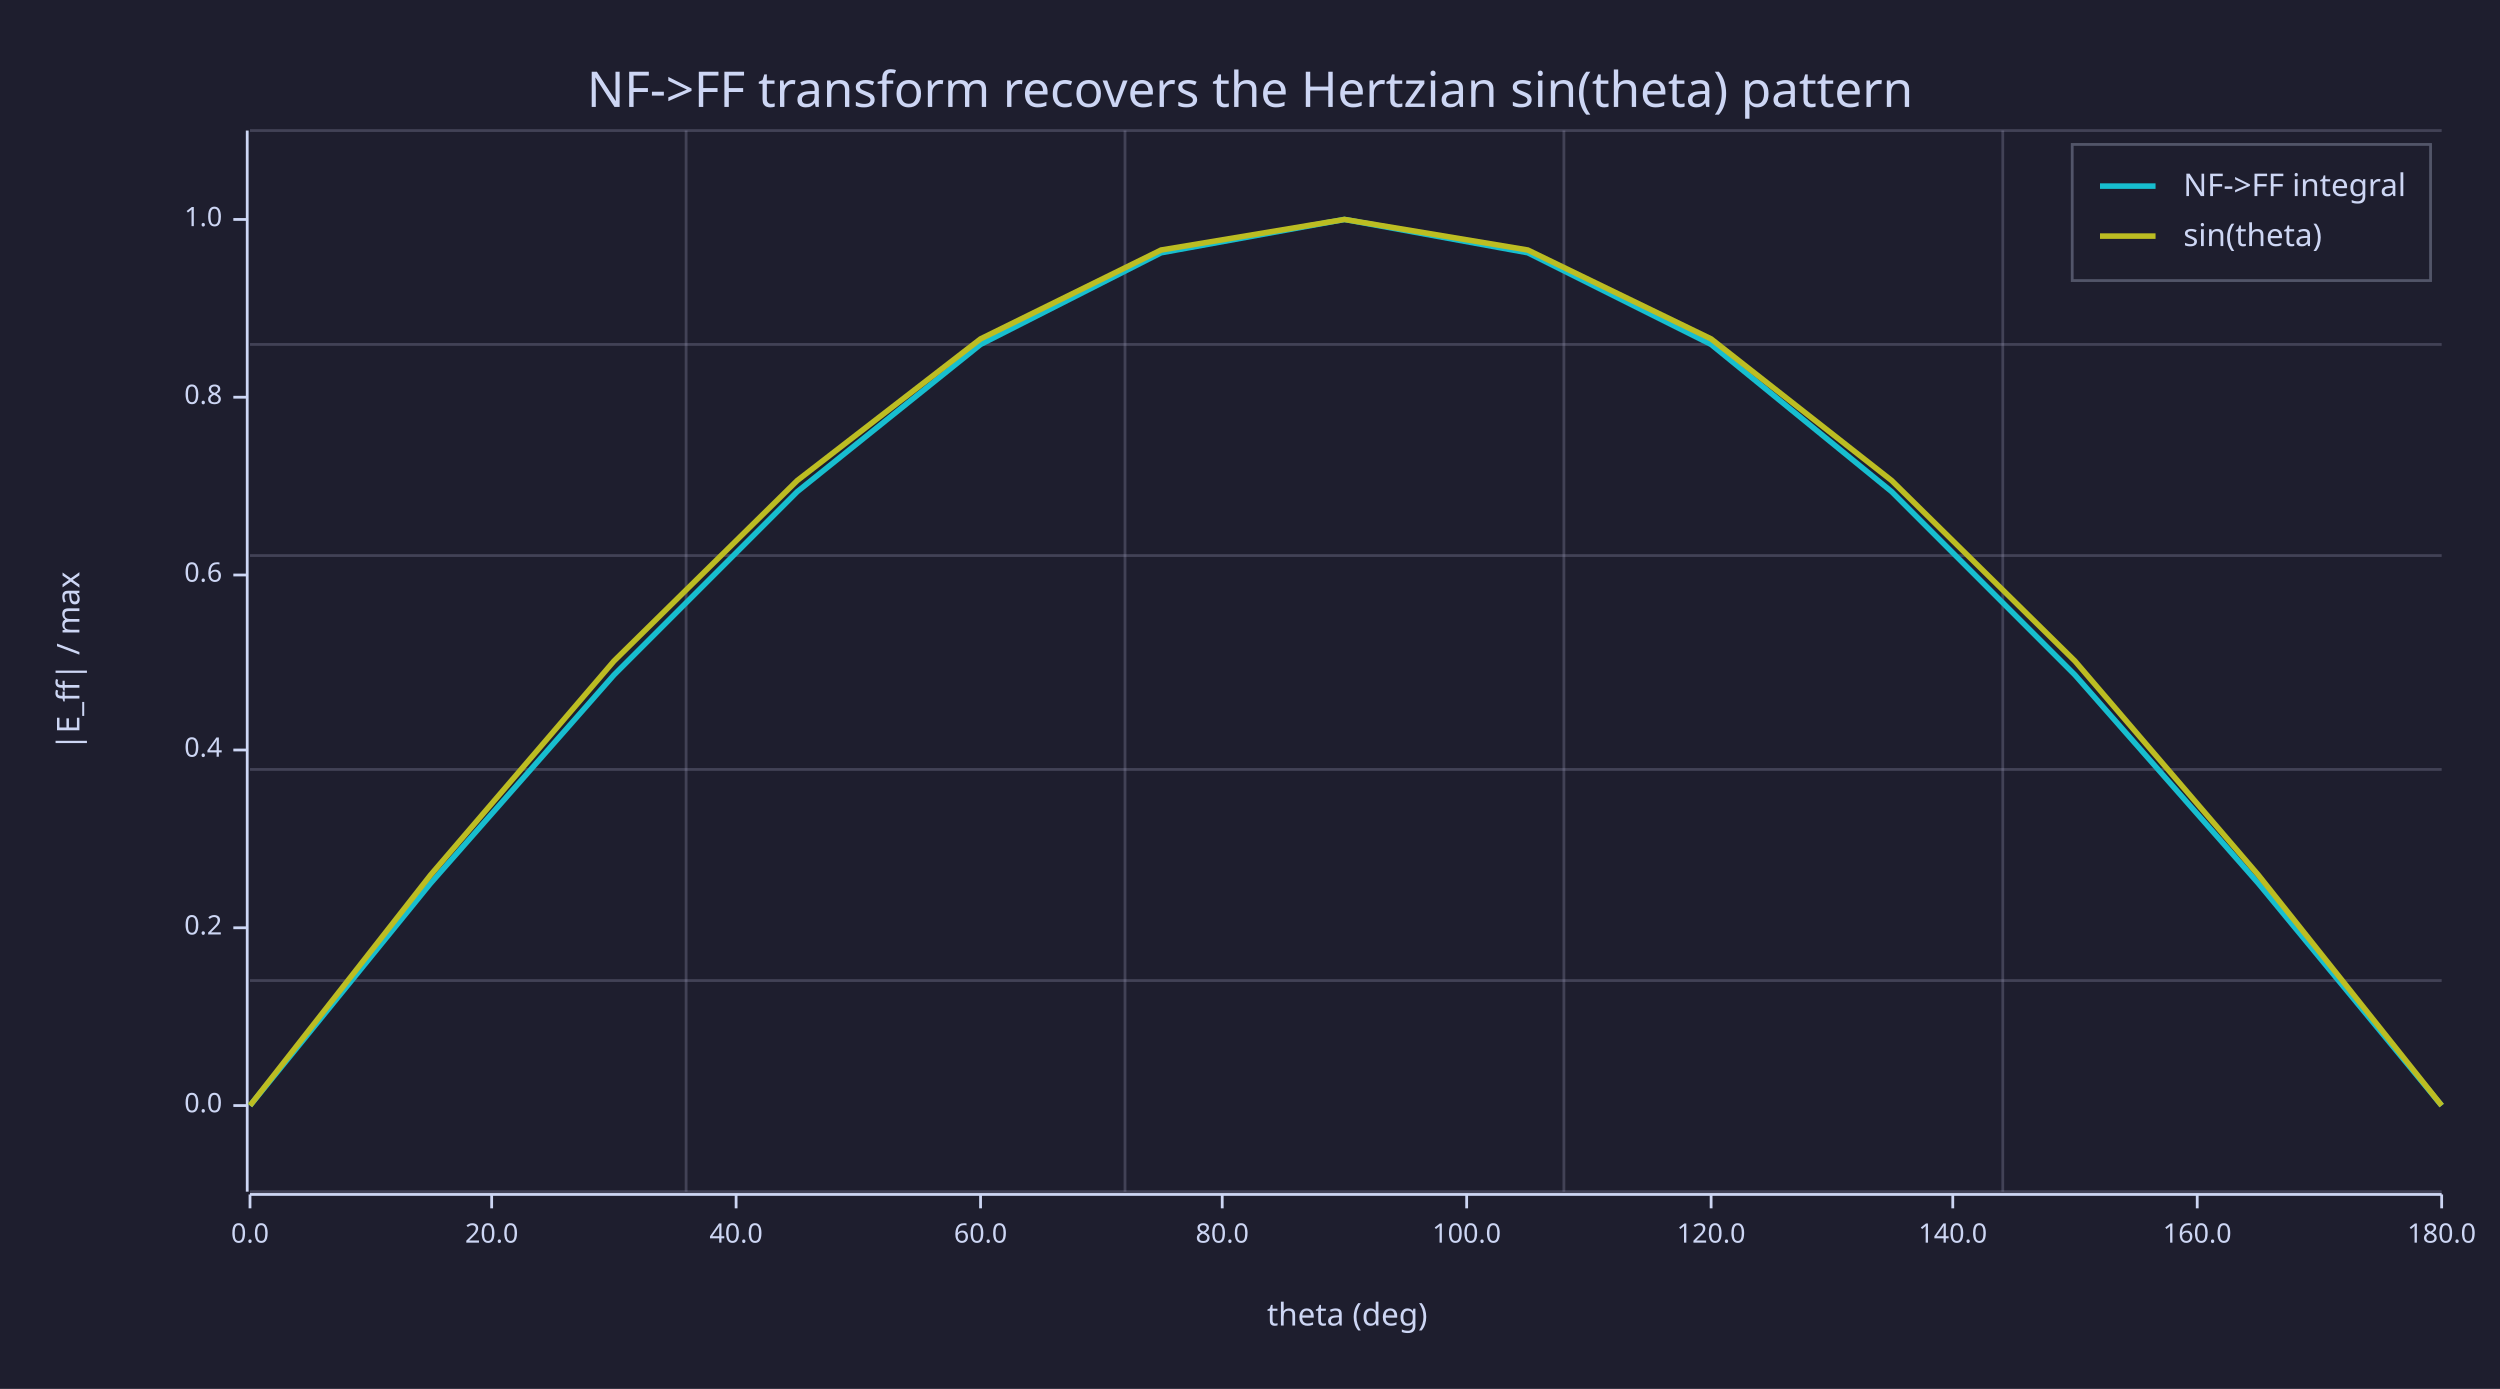
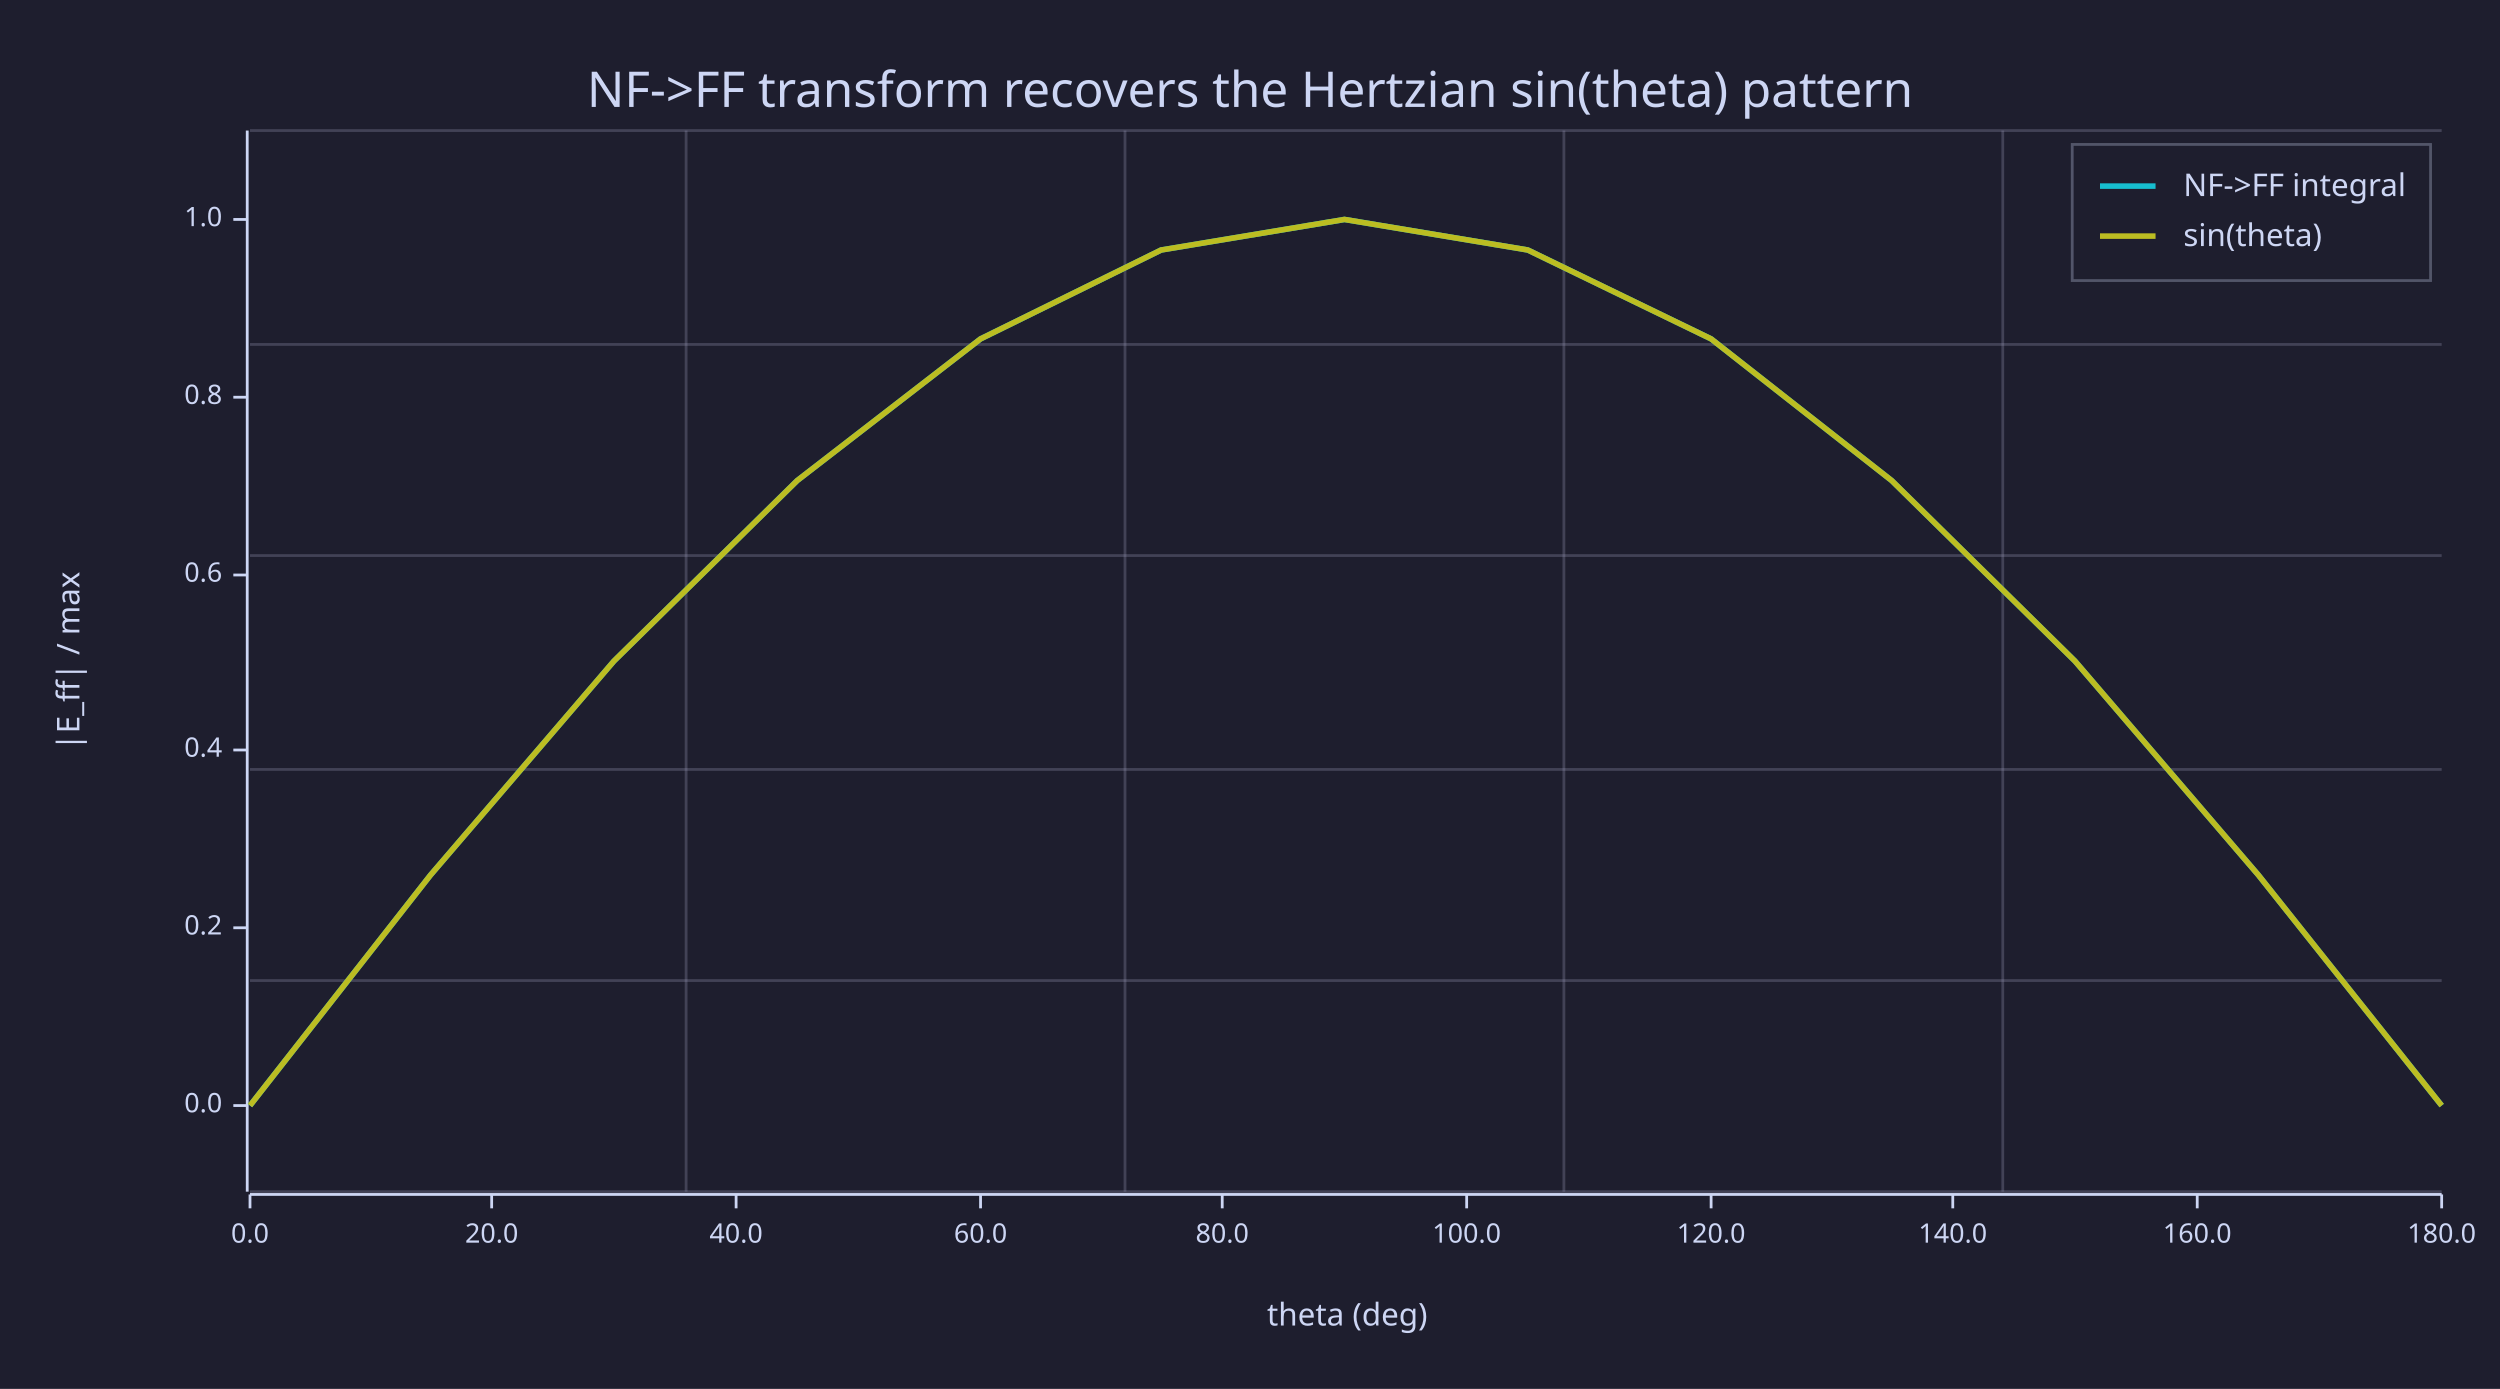
<svg xmlns="http://www.w3.org/2000/svg" width="900" height="500" viewBox="0 0 900 500">
  <rect x="0" y="0" width="900" height="500" opacity="1" fill="#1E1E2E" stroke="none" />
  <text x="450" y="25" dy="0.76em" text-anchor="middle" font-family="sans-serif" font-size="17.742" opacity="1" fill="#CDD6F4">
NF-&gt;FF transform recovers the Hertzian sin(theta) pattern
</text>
  <text x="20" y="238" dy="0.76em" text-anchor="middle" font-family="sans-serif" font-size="11.29" opacity="1" fill="#CDD6F4" transform="rotate(270, 20, 238)">
|E_ff| / max
</text>
  <text x="485" y="480" dy="-0.5ex" text-anchor="middle" font-family="sans-serif" font-size="11.29" opacity="1" fill="#CDD6F4">
theta  (deg)
</text>
  <polyline fill="none" opacity="1" stroke="#CDD6F4" stroke-width="1" points="89,47 89,429 " />
  <text x="80" y="398" dy="0.5ex" text-anchor="end" font-family="sans-serif" font-size="9.677" opacity="1" fill="#CDD6F4">
0.0
</text>
  <polyline fill="none" opacity="1" stroke="#CDD6F4" stroke-width="1" points="84,398 89,398 " />
  <text x="80" y="334" dy="0.5ex" text-anchor="end" font-family="sans-serif" font-size="9.677" opacity="1" fill="#CDD6F4">
0.2
</text>
  <polyline fill="none" opacity="1" stroke="#CDD6F4" stroke-width="1" points="84,334 89,334 " />
  <text x="80" y="270" dy="0.5ex" text-anchor="end" font-family="sans-serif" font-size="9.677" opacity="1" fill="#CDD6F4">
0.4
</text>
  <polyline fill="none" opacity="1" stroke="#CDD6F4" stroke-width="1" points="84,270 89,270 " />
  <text x="80" y="207" dy="0.5ex" text-anchor="end" font-family="sans-serif" font-size="9.677" opacity="1" fill="#CDD6F4">
0.6
</text>
  <polyline fill="none" opacity="1" stroke="#CDD6F4" stroke-width="1" points="84,207 89,207 " />
  <text x="80" y="143" dy="0.5ex" text-anchor="end" font-family="sans-serif" font-size="9.677" opacity="1" fill="#CDD6F4">
0.8
</text>
  <polyline fill="none" opacity="1" stroke="#CDD6F4" stroke-width="1" points="84,143 89,143 " />
  <text x="80" y="79" dy="0.5ex" text-anchor="end" font-family="sans-serif" font-size="9.677" opacity="1" fill="#CDD6F4">
1.0
</text>
  <polyline fill="none" opacity="1" stroke="#CDD6F4" stroke-width="1" points="84,79 89,79 " />
  <polyline fill="none" opacity="1" stroke="#CDD6F4" stroke-width="1" points="90,430 879,430 " />
  <text x="90" y="440" dy="0.76em" text-anchor="middle" font-family="sans-serif" font-size="9.677" opacity="1" fill="#CDD6F4">
0.0
</text>
  <polyline fill="none" opacity="1" stroke="#CDD6F4" stroke-width="1" points="90,430 90,435 " />
  <text x="177" y="440" dy="0.76em" text-anchor="middle" font-family="sans-serif" font-size="9.677" opacity="1" fill="#CDD6F4">
20.0
</text>
  <polyline fill="none" opacity="1" stroke="#CDD6F4" stroke-width="1" points="177,430 177,435 " />
  <text x="265" y="440" dy="0.76em" text-anchor="middle" font-family="sans-serif" font-size="9.677" opacity="1" fill="#CDD6F4">
40.0
</text>
  <polyline fill="none" opacity="1" stroke="#CDD6F4" stroke-width="1" points="265,430 265,435 " />
  <text x="353" y="440" dy="0.76em" text-anchor="middle" font-family="sans-serif" font-size="9.677" opacity="1" fill="#CDD6F4">
60.0
</text>
  <polyline fill="none" opacity="1" stroke="#CDD6F4" stroke-width="1" points="353,430 353,435 " />
  <text x="440" y="440" dy="0.76em" text-anchor="middle" font-family="sans-serif" font-size="9.677" opacity="1" fill="#CDD6F4">
80.0
</text>
  <polyline fill="none" opacity="1" stroke="#CDD6F4" stroke-width="1" points="440,430 440,435 " />
  <text x="528" y="440" dy="0.76em" text-anchor="middle" font-family="sans-serif" font-size="9.677" opacity="1" fill="#CDD6F4">
100.0
</text>
  <polyline fill="none" opacity="1" stroke="#CDD6F4" stroke-width="1" points="528,430 528,435 " />
  <text x="616" y="440" dy="0.76em" text-anchor="middle" font-family="sans-serif" font-size="9.677" opacity="1" fill="#CDD6F4">
120.0
</text>
  <polyline fill="none" opacity="1" stroke="#CDD6F4" stroke-width="1" points="616,430 616,435 " />
  <text x="703" y="440" dy="0.76em" text-anchor="middle" font-family="sans-serif" font-size="9.677" opacity="1" fill="#CDD6F4">
140.0
</text>
  <polyline fill="none" opacity="1" stroke="#CDD6F4" stroke-width="1" points="703,430 703,435 " />
  <text x="791" y="440" dy="0.76em" text-anchor="middle" font-family="sans-serif" font-size="9.677" opacity="1" fill="#CDD6F4">
160.0
</text>
  <polyline fill="none" opacity="1" stroke="#CDD6F4" stroke-width="1" points="791,430 791,435 " />
  <text x="879" y="440" dy="0.76em" text-anchor="middle" font-family="sans-serif" font-size="9.677" opacity="1" fill="#CDD6F4">
180.0
</text>
  <polyline fill="none" opacity="1" stroke="#CDD6F4" stroke-width="1" points="879,430 879,435 " />
  <polyline fill="none" opacity="0.3" stroke="#9696B4" stroke-width="1" points="90,429 879,429 " />
  <polyline fill="none" opacity="0.3" stroke="#9696B4" stroke-width="1" points="90,353 879,353 " />
  <polyline fill="none" opacity="0.3" stroke="#9696B4" stroke-width="1" points="90,277 879,277 " />
  <polyline fill="none" opacity="0.3" stroke="#9696B4" stroke-width="1" points="90,200 879,200 " />
  <polyline fill="none" opacity="0.3" stroke="#9696B4" stroke-width="1" points="90,124 879,124 " />
  <polyline fill="none" opacity="0.3" stroke="#9696B4" stroke-width="1" points="90,47 879,47 " />
  <polyline fill="none" opacity="0.3" stroke="#9696B4" stroke-width="1" points="247,429 247,47 " />
  <polyline fill="none" opacity="0.3" stroke="#9696B4" stroke-width="1" points="405,429 405,47 " />
  <polyline fill="none" opacity="0.3" stroke="#9696B4" stroke-width="1" points="563,429 563,47 " />
  <polyline fill="none" opacity="0.3" stroke="#9696B4" stroke-width="1" points="721,429 721,47 " />
-   <polyline fill="none" opacity="1" stroke="#17BECF" stroke-width="2" points="90,398 155,318 221,243 287,177 353,124 418,91 484,79 550,91 616,124 681,177 747,243 813,318 879,398 " />
+   <polyline fill="none" opacity="1" stroke="#17BECF" stroke-width="2" points="90,398 155,315 221,238 287,173 353,122 418,90 484,79 550,90 616,122 681,173 747,238 813,315 879,398 " />
  <polyline fill="none" opacity="1" stroke="#BCBD22" stroke-width="2" points="90,398 155,315 221,238 287,173 353,122 418,90 484,79 550,90 616,122 681,173 747,238 813,315 879,398 " />
  <rect x="746" y="52" width="129" height="49" opacity="0.85" fill="#1E1E2E" stroke="none" />
  <rect x="746" y="52" width="129" height="49" opacity="0.3" fill="none" stroke="#CDD6F4" />
  <text x="786" y="62" dy="0.76em" text-anchor="start" font-family="sans-serif" font-size="11.29" opacity="1" fill="#CDD6F4">
NF-&gt;FF integral
</text>
  <text x="786" y="80" dy="0.76em" text-anchor="start" font-family="sans-serif" font-size="11.29" opacity="1" fill="#CDD6F4">
sin(theta)
</text>
  <polyline fill="none" opacity="1" stroke="#17BECF" stroke-width="2" points="756,67 776,67 " />
  <polyline fill="none" opacity="1" stroke="#BCBD22" stroke-width="2" points="756,85 776,85 " />
</svg>
